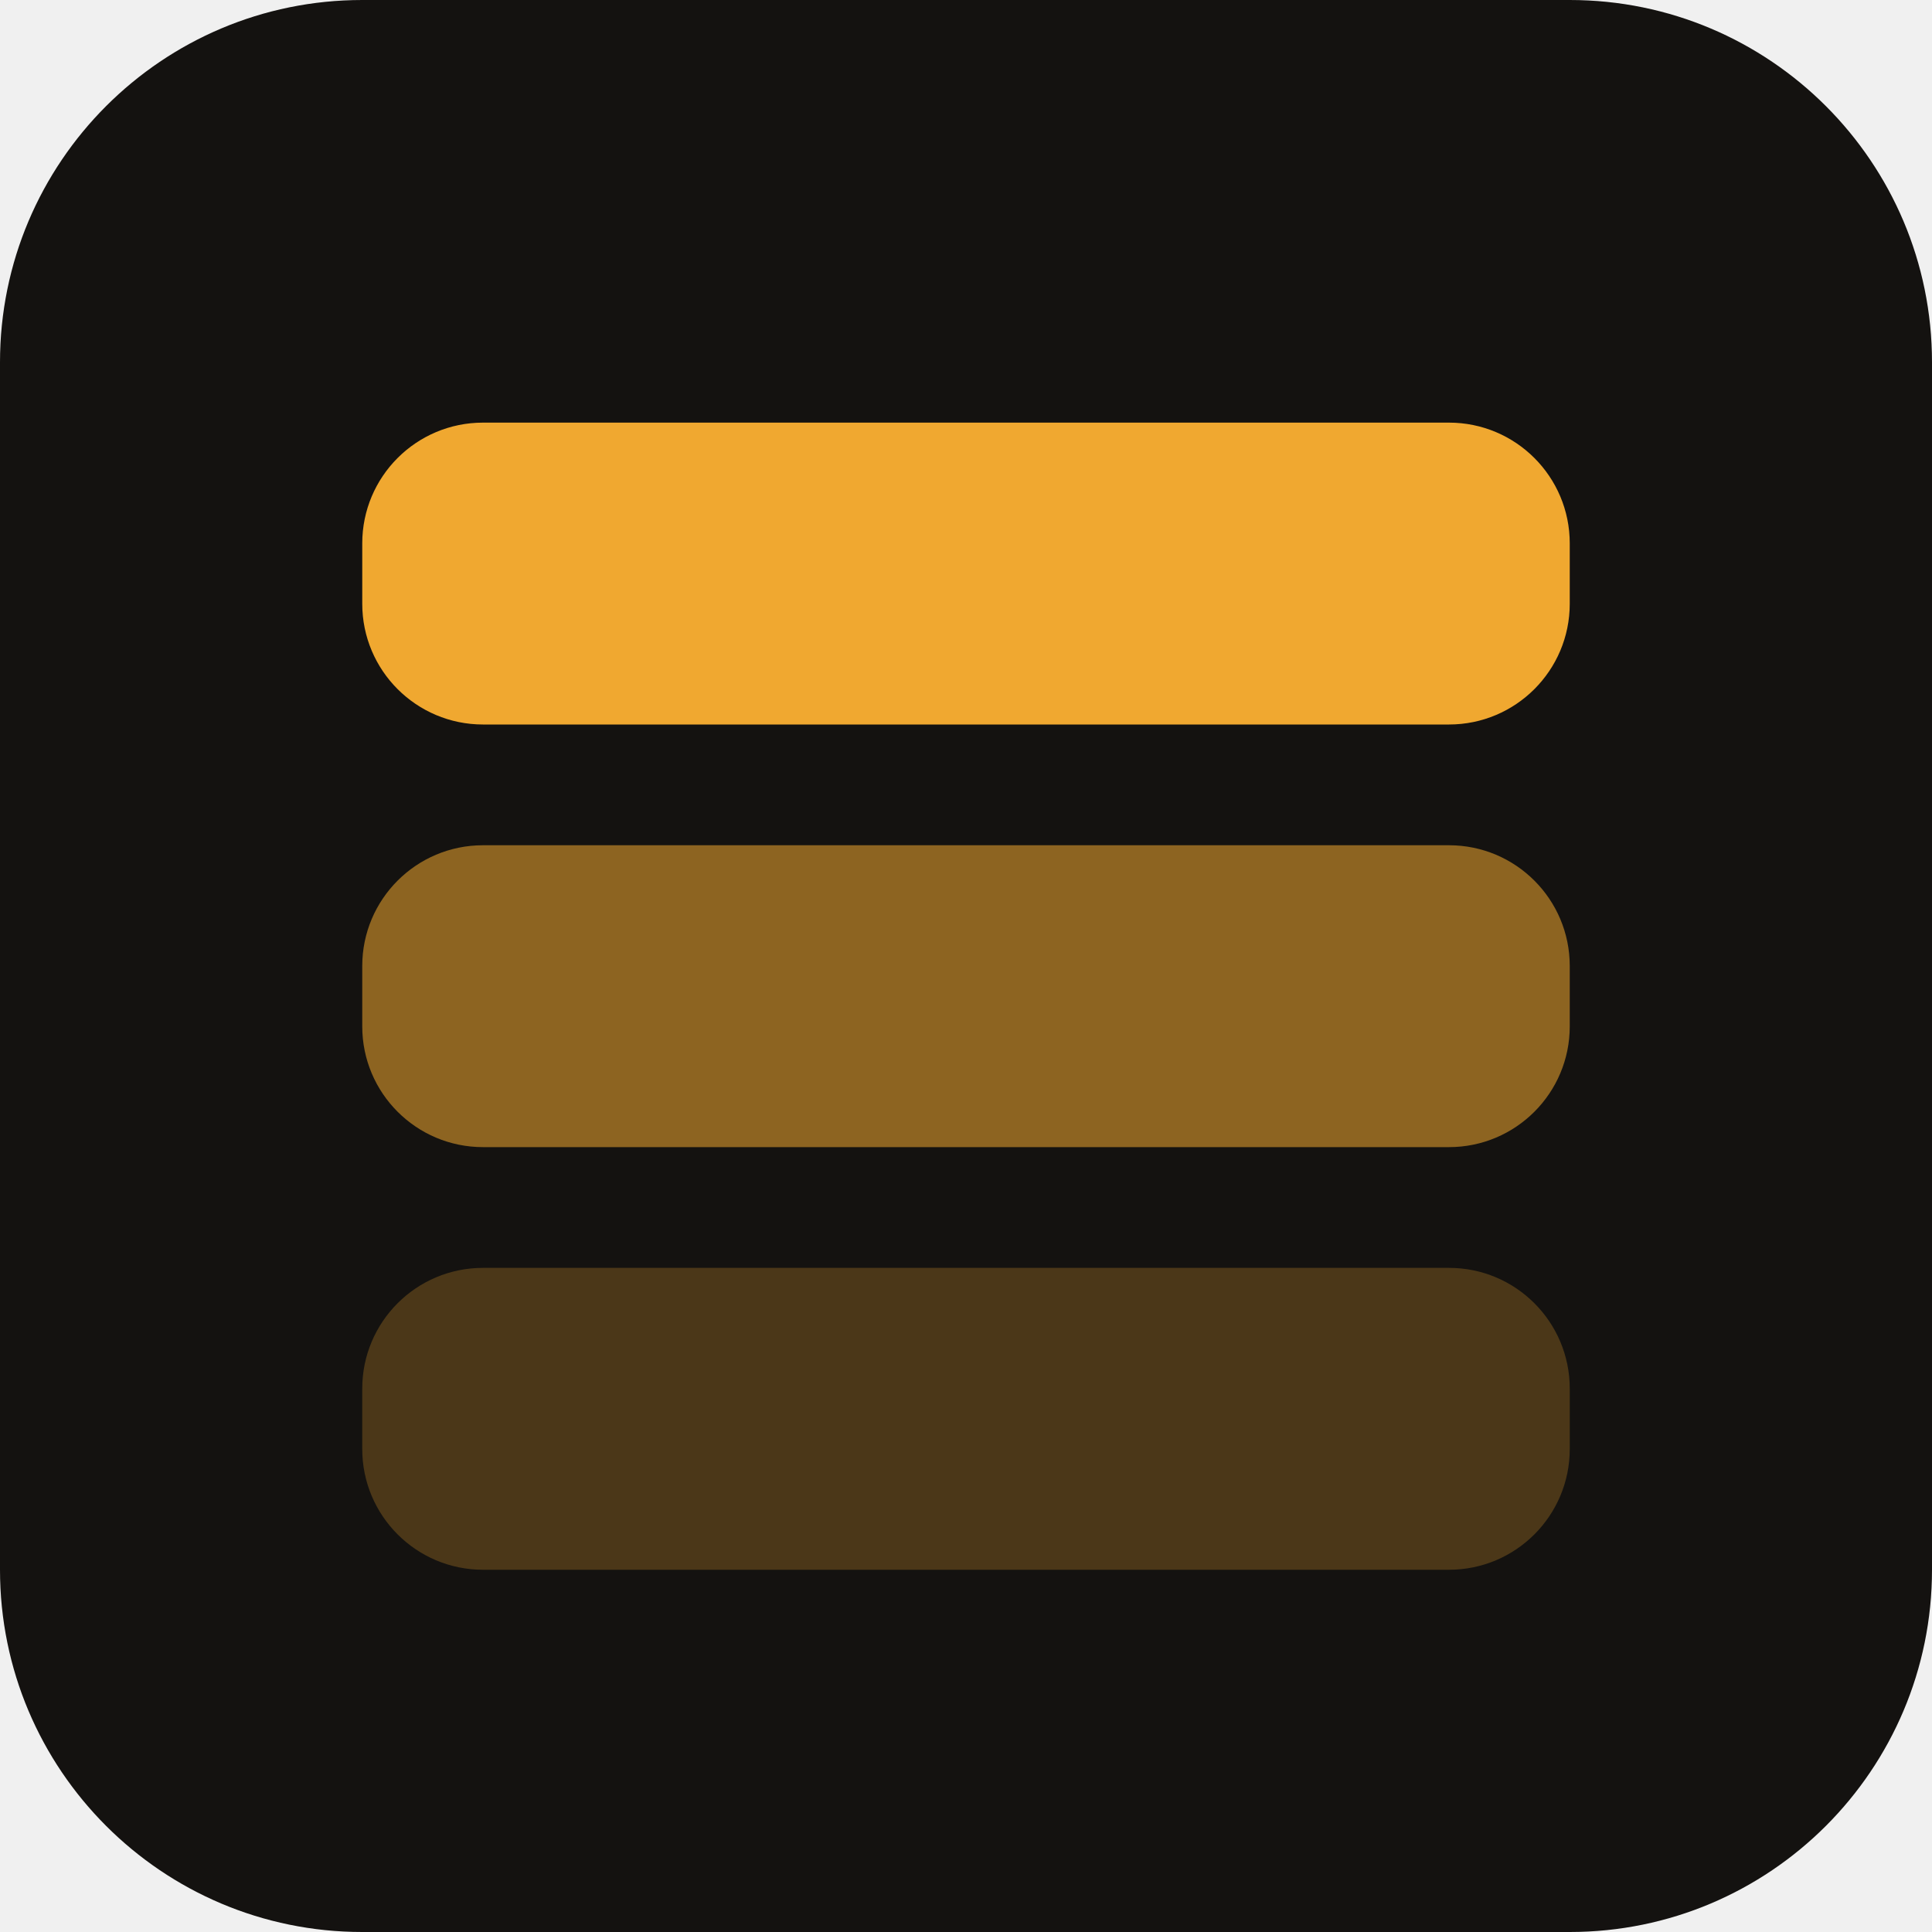
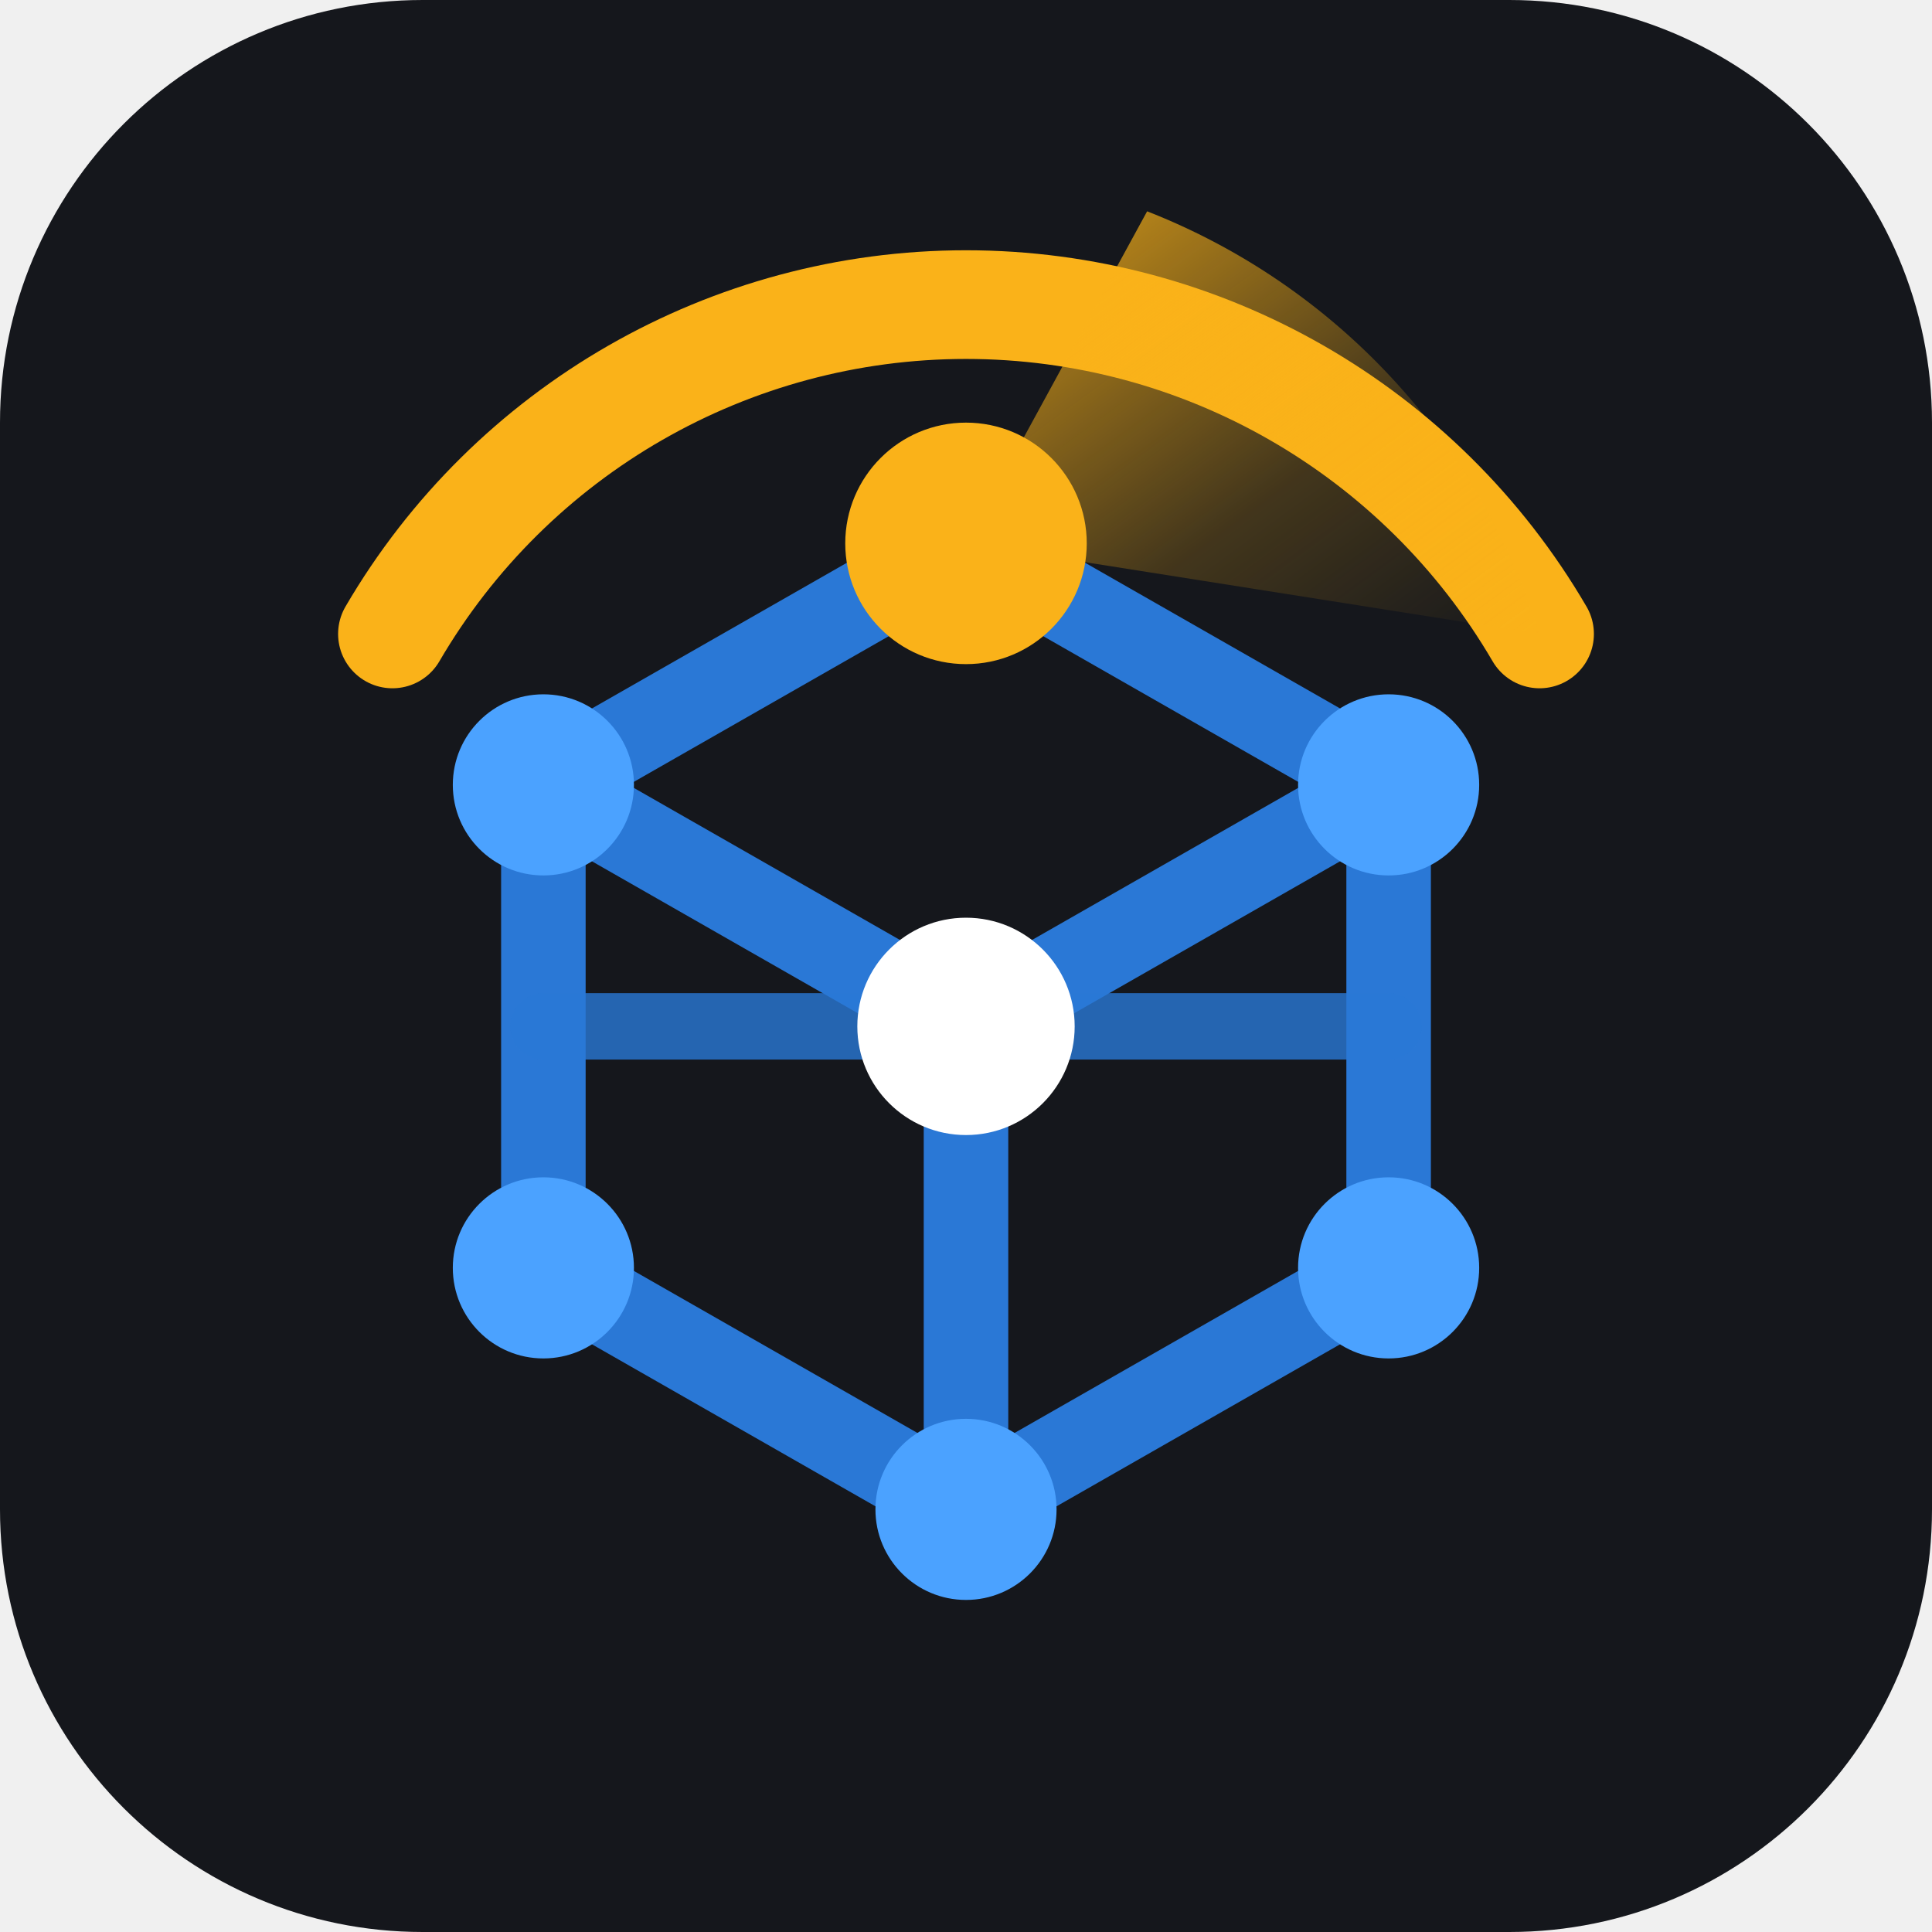
- <svg xmlns="http://www.w3.org/2000/svg" viewBox="0 0 16 16">
-   <rect width="16" height="16" rx="3" fill="#141210" />
-   <rect x="3" y="3.5" width="10" height="2.5" rx="1" fill="#f0a830" />
-   <rect x="3" y="7" width="10" height="2.5" rx="1" fill="#f0a830" opacity=".55" />
-   <rect x="3" y="10.5" width="10" height="2.5" rx="1" fill="#f0a830" opacity=".25" />
+ <svg xmlns="http://www.w3.org/2000/svg" viewBox="0 0 32 32">
+   <defs>
+     <linearGradient id="sweep-grad" x1="0%" y1="0%" x2="100%" y2="100%">
+       <stop offset="0%" stop-color="#fab219" stop-opacity="0.85" />
+       <stop offset="60%" stop-color="#fab219" stop-opacity="0.2" />
+       <stop offset="100%" stop-color="#fab219" stop-opacity="0" />
+     </linearGradient>
+   </defs>
+   <rect width="32" height="32" rx="7" fill="#15171c" />
+   <path d="M 6.5 10.5 A 11 11 0 0 1 25.5 10.5" fill="none" stroke="#fab219" stroke-width="1.8" stroke-linecap="round" />
+   <path d="M 16 9 L 25.5 10.5 A 11 11 0 0 0 19 3.5 Z" fill="url(#sweep-grad)" />
+   <g stroke="#2a78d6" stroke-width="1.4" stroke-linecap="round" stroke-linejoin="round">
+     <path d="M 16 9 L 23 13 L 16 17 L 9 13 Z" fill="none" />
+     <line x1="9" y1="13" x2="9" y2="21" />
+     <line x1="16" y1="17" x2="16" y2="25" />
+     <line x1="23" y1="13" x2="23" y2="21" />
+     <path d="M 9 21 L 16 25 L 23 21" fill="none" />
+     <line x1="9" y1="17" x2="16" y2="17" stroke-width="1.1" stroke-opacity="0.8" />
+     <line x1="23" y1="17" x2="16" y2="17" stroke-width="1.1" stroke-opacity="0.8" />
+   </g>
+   <circle cx="9" cy="13" r="1.5" fill="#4ba2ff" />
+   <circle cx="23" cy="13" r="1.5" fill="#4ba2ff" />
+   <circle cx="9" cy="21" r="1.5" fill="#4ba2ff" />
+   <circle cx="23" cy="21" r="1.5" fill="#4ba2ff" />
+   <circle cx="16" cy="25" r="1.5" fill="#4ba2ff" />
+   <circle cx="16" cy="17" r="1.8" fill="#ffffff" />
+   <circle cx="16" cy="9" r="2" fill="#fab219" />
</svg>
